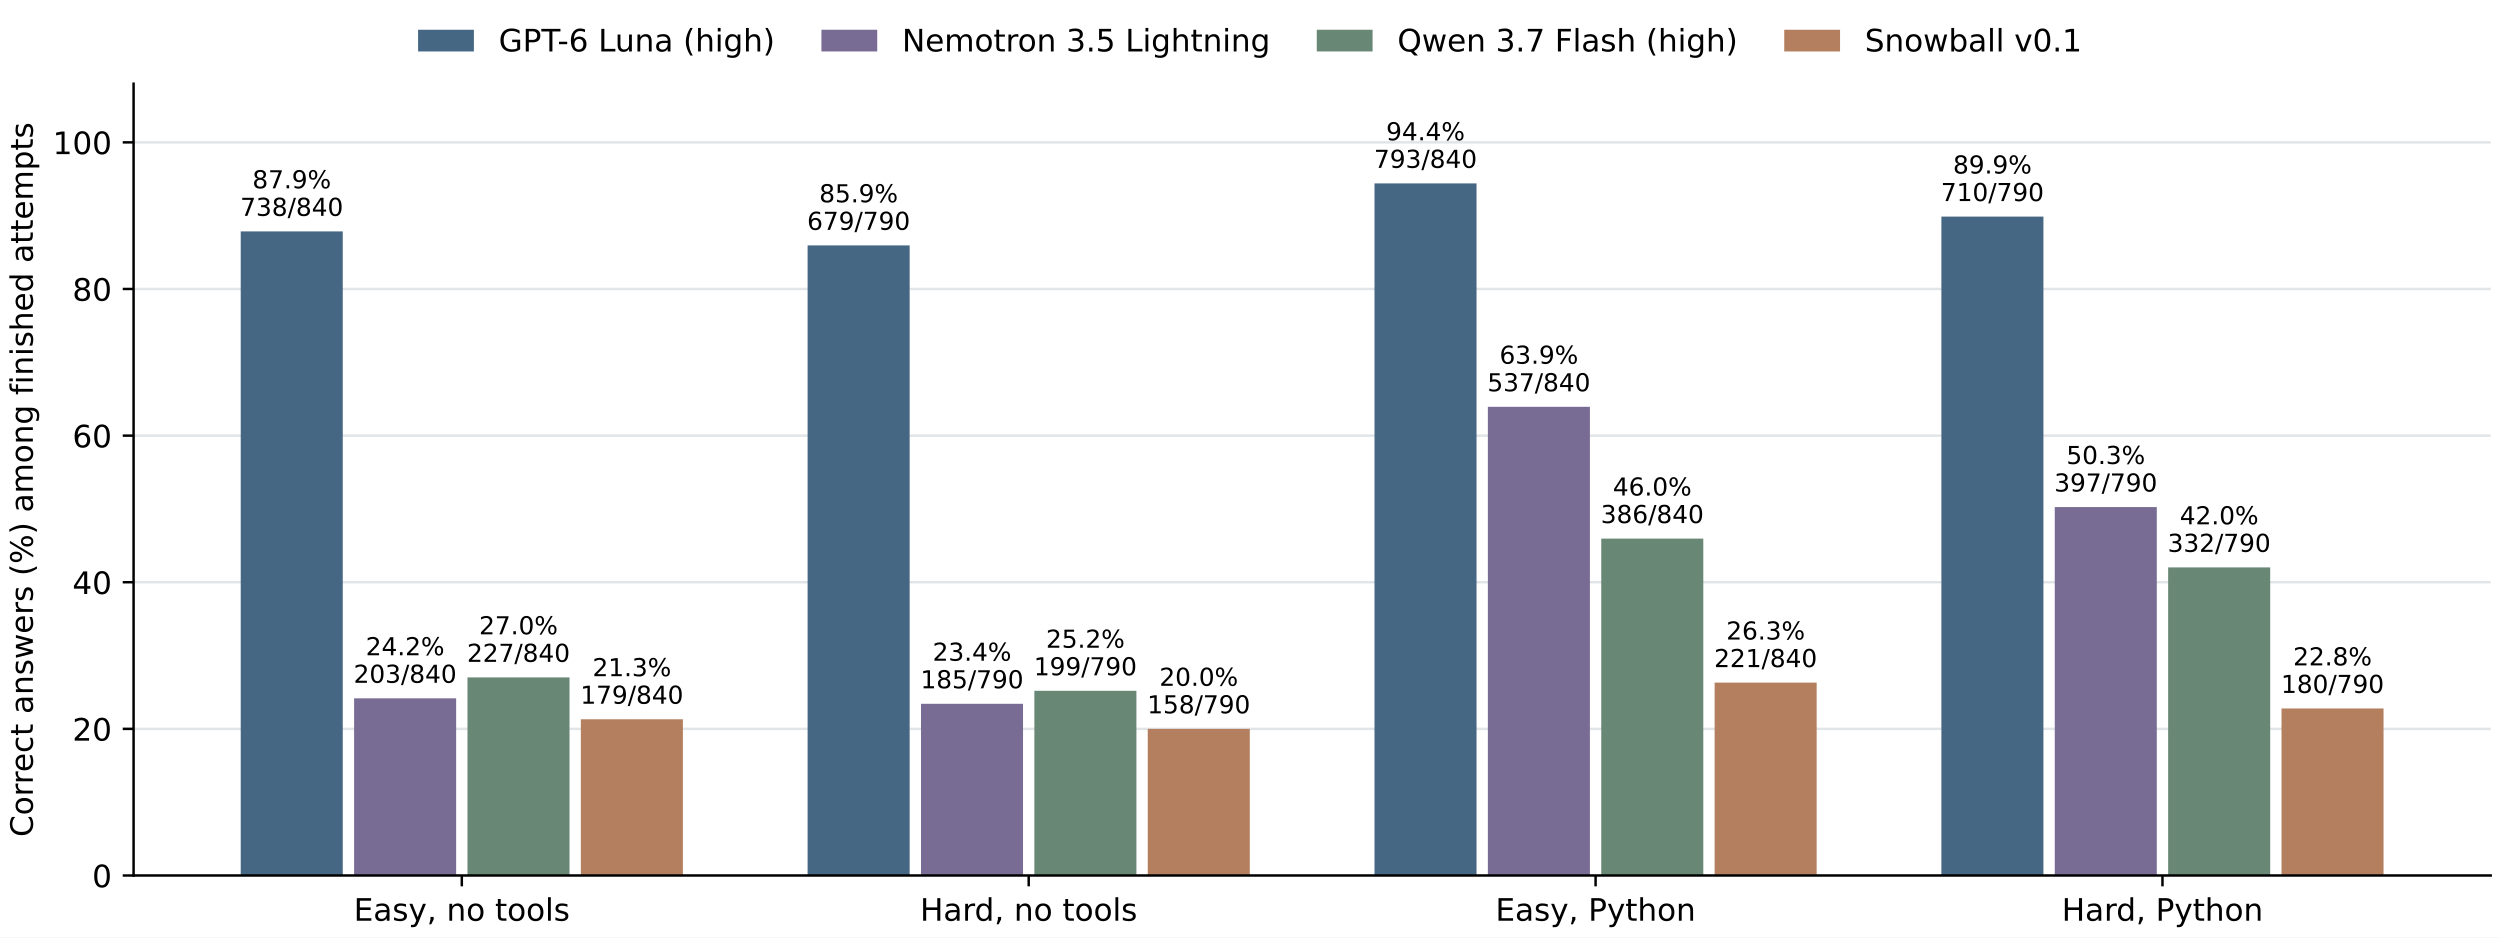
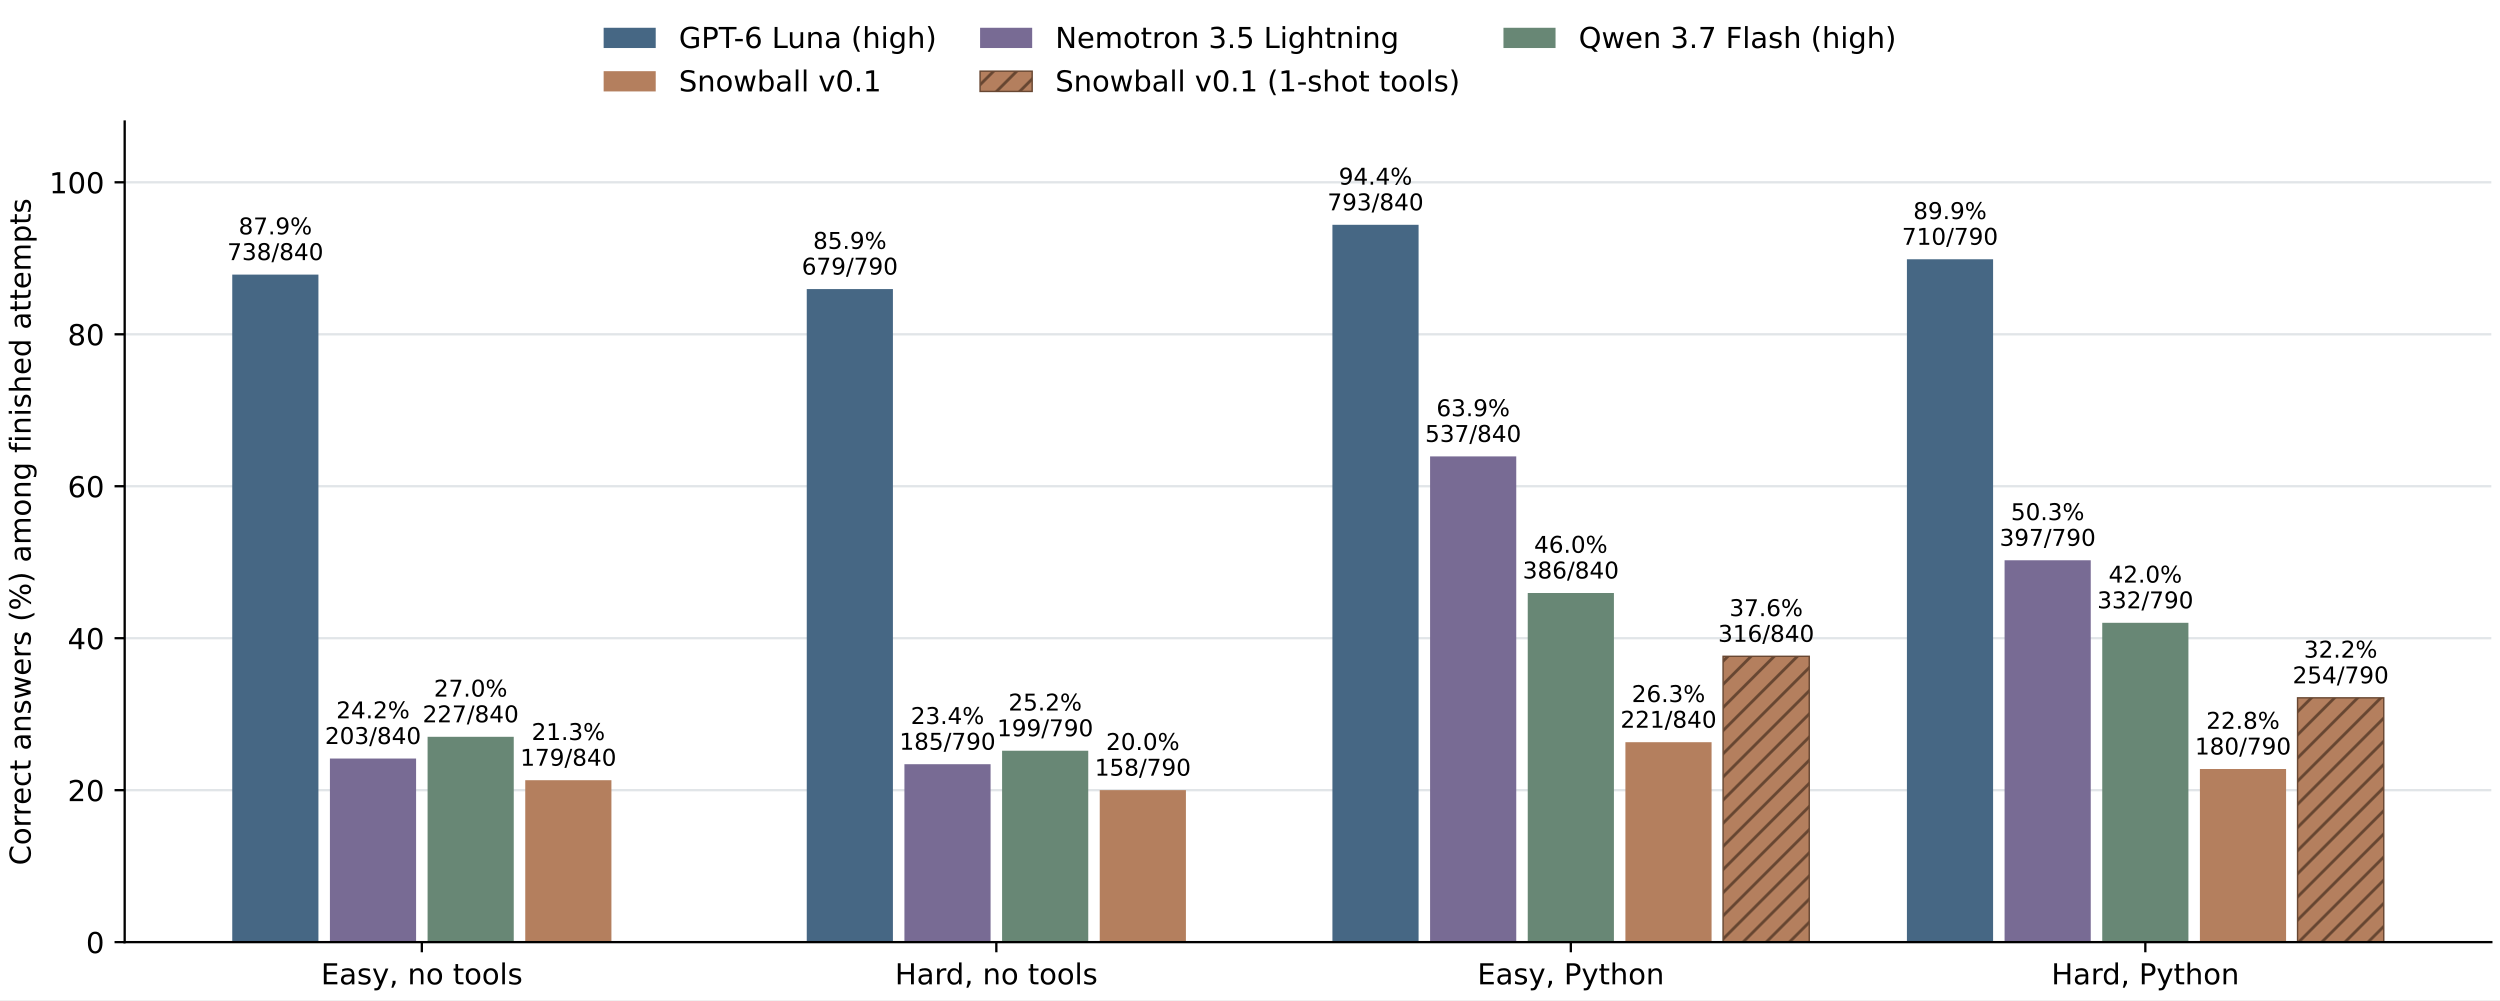
- <svg xmlns="http://www.w3.org/2000/svg" xmlns:xlink="http://www.w3.org/1999/xlink" width="806.4pt" height="302.4pt" viewBox="0 0 806.4 302.4" version="1.1">
+ <svg xmlns="http://www.w3.org/2000/svg" xmlns:xlink="http://www.w3.org/1999/xlink" width="864pt" height="345.6pt" viewBox="0 0 864 345.6" version="1.1">
  <defs>
    <style type="text/css">*{stroke-linejoin: round; stroke-linecap: butt}</style>
  </defs>
  <g id="figure_1">
    <g id="patch_1">
-       <path d="M 0 302.4 L 806.4 302.4 L 806.4 0 L 0 0 z " style="fill: #ffffff" />
+       <path d="M 0 345.6 L 864 345.6 L 864 0 L 0 0 z " style="fill: #ffffff" />
    </g>
    <g id="axes_1">
      <g id="patch_2">
-         <path d="M 43.089 282.399 L 803.4 282.399 L 803.4 27.002 L 43.089 27.002 z " style="fill: #ffffff" />
+         <path d="M 43.089 325.599 L 861 325.599 L 861 42.002 L 43.089 42.002 z " style="fill: #ffffff" />
      </g>
      <g id="matplotlib.axis_1">
        <g id="xtick_1">
          <g id="line2d_1">
            <defs>
              <path id="ma6b1409491" d="M 0 0 L 0 3.5 " style="stroke: #000000; stroke-width: 0.8" />
            </defs>
            <g>
-               <use xlink:href="#ma6b1409491" x="148.962" y="282.399" style="stroke: #000000; stroke-width: 0.8" />
+               <use xlink:href="#ma6b1409491" x="145.787" y="325.599" style="stroke: #000000; stroke-width: 0.8" />
            </g>
          </g>
          <g id="text_1">
-             <text style="font-size: 10px; font-family: 'DejaVu Sans', 'Bitstream Vera Sans', 'Computer Modern Sans Serif', 'Lucida Grande', 'Verdana', 'Geneva', 'Lucid', 'Arial', 'Helvetica', 'Avant Garde', sans-serif; text-anchor: middle" x="148.962" y="296.997" transform="rotate(-0 148.9616 296.9974)">Easy, no tools</text>
+             <text style="font-size: 10px; font-family: 'DejaVu Sans', 'Bitstream Vera Sans', 'Computer Modern Sans Serif', 'Lucida Grande', 'Verdana', 'Geneva', 'Lucid', 'Arial', 'Helvetica', 'Avant Garde', sans-serif; text-anchor: middle" x="145.787" y="340.197" transform="rotate(-0 145.7866 340.1974)">Easy, no tools</text>
          </g>
        </g>
        <g id="xtick_2">
          <g id="line2d_2">
            <g>
-               <use xlink:href="#ma6b1409491" x="331.817" y="282.399" style="stroke: #000000; stroke-width: 0.8" />
+               <use xlink:href="#ma6b1409491" x="344.333" y="325.599" style="stroke: #000000; stroke-width: 0.8" />
            </g>
          </g>
          <g id="text_2">
-             <text style="font-size: 10px; font-family: 'DejaVu Sans', 'Bitstream Vera Sans', 'Computer Modern Sans Serif', 'Lucida Grande', 'Verdana', 'Geneva', 'Lucid', 'Arial', 'Helvetica', 'Avant Garde', sans-serif; text-anchor: middle" x="331.817" y="296.997" transform="rotate(-0 331.8166 296.9974)">Hard, no tools</text>
+             <text style="font-size: 10px; font-family: 'DejaVu Sans', 'Bitstream Vera Sans', 'Computer Modern Sans Serif', 'Lucida Grande', 'Verdana', 'Geneva', 'Lucid', 'Arial', 'Helvetica', 'Avant Garde', sans-serif; text-anchor: middle" x="344.333" y="340.197" transform="rotate(-0 344.3328 340.1974)">Hard, no tools</text>
          </g>
        </g>
        <g id="xtick_3">
          <g id="line2d_3">
            <g>
-               <use xlink:href="#ma6b1409491" x="514.672" y="282.399" style="stroke: #000000; stroke-width: 0.8" />
+               <use xlink:href="#ma6b1409491" x="542.879" y="325.599" style="stroke: #000000; stroke-width: 0.8" />
            </g>
          </g>
          <g id="text_3">
-             <text style="font-size: 10px; font-family: 'DejaVu Sans', 'Bitstream Vera Sans', 'Computer Modern Sans Serif', 'Lucida Grande', 'Verdana', 'Geneva', 'Lucid', 'Arial', 'Helvetica', 'Avant Garde', sans-serif; text-anchor: middle" x="514.672" y="296.997" transform="rotate(-0 514.6717 296.9974)">Easy, Python</text>
+             <text style="font-size: 10px; font-family: 'DejaVu Sans', 'Bitstream Vera Sans', 'Computer Modern Sans Serif', 'Lucida Grande', 'Verdana', 'Geneva', 'Lucid', 'Arial', 'Helvetica', 'Avant Garde', sans-serif; text-anchor: middle" x="542.879" y="340.197" transform="rotate(-0 542.879 340.1974)">Easy, Python</text>
          </g>
        </g>
        <g id="xtick_4">
          <g id="line2d_4">
            <g>
-               <use xlink:href="#ma6b1409491" x="697.527" y="282.399" style="stroke: #000000; stroke-width: 0.8" />
+               <use xlink:href="#ma6b1409491" x="741.425" y="325.599" style="stroke: #000000; stroke-width: 0.8" />
            </g>
          </g>
          <g id="text_4">
-             <text style="font-size: 10px; font-family: 'DejaVu Sans', 'Bitstream Vera Sans', 'Computer Modern Sans Serif', 'Lucida Grande', 'Verdana', 'Geneva', 'Lucid', 'Arial', 'Helvetica', 'Avant Garde', sans-serif; text-anchor: middle" x="697.527" y="296.997" transform="rotate(-0 697.5267 296.9974)">Hard, Python</text>
+             <text style="font-size: 10px; font-family: 'DejaVu Sans', 'Bitstream Vera Sans', 'Computer Modern Sans Serif', 'Lucida Grande', 'Verdana', 'Geneva', 'Lucid', 'Arial', 'Helvetica', 'Avant Garde', sans-serif; text-anchor: middle" x="741.425" y="340.197" transform="rotate(-0 741.4253 340.1974)">Hard, Python</text>
          </g>
        </g>
      </g>
      <g id="matplotlib.axis_2">
        <g id="ytick_1">
          <g id="line2d_5">
-             <path d="M 43.089 282.399 L 803.4 282.399 " clip-path="url(#p46cdd384eb)" style="fill: none; stroke: #e1e5e8; stroke-width: 0.8; stroke-linecap: square" />
+             <path d="M 43.089 325.599 L 861 325.599 " clip-path="url(#p79db39fff7)" style="fill: none; stroke: #e1e5e8; stroke-width: 0.8; stroke-linecap: square" />
          </g>
          <g id="line2d_6">
            <defs>
              <path id="m2cafb1d197" d="M 0 0 L -3.5 0 " style="stroke: #000000; stroke-width: 0.8" />
            </defs>
            <g>
-               <use xlink:href="#m2cafb1d197" x="43.089" y="282.399" style="stroke: #000000; stroke-width: 0.8" />
+               <use xlink:href="#m2cafb1d197" x="43.089" y="325.599" style="stroke: #000000; stroke-width: 0.8" />
            </g>
          </g>
          <g id="text_5">
-             <text style="font-size: 10px; font-family: 'DejaVu Sans', 'Bitstream Vera Sans', 'Computer Modern Sans Serif', 'Lucida Grande', 'Verdana', 'Geneva', 'Lucid', 'Arial', 'Helvetica', 'Avant Garde', sans-serif; text-anchor: end" x="36.089" y="286.198" transform="rotate(-0 36.08852 286.1978)">0</text>
+             <text style="font-size: 10px; font-family: 'DejaVu Sans', 'Bitstream Vera Sans', 'Computer Modern Sans Serif', 'Lucida Grande', 'Verdana', 'Geneva', 'Lucid', 'Arial', 'Helvetica', 'Avant Garde', sans-serif; text-anchor: end" x="36.089" y="329.398" transform="rotate(-0 36.08852 329.3978)">0</text>
          </g>
        </g>
        <g id="ytick_2">
          <g id="line2d_7">
-             <path d="M 43.089 235.103 L 803.4 235.103 " clip-path="url(#p46cdd384eb)" style="fill: none; stroke: #e1e5e8; stroke-width: 0.8; stroke-linecap: square" />
+             <path d="M 43.089 273.081 L 861 273.081 " clip-path="url(#p79db39fff7)" style="fill: none; stroke: #e1e5e8; stroke-width: 0.8; stroke-linecap: square" />
          </g>
          <g id="line2d_8">
            <g>
-               <use xlink:href="#m2cafb1d197" x="43.089" y="235.103" style="stroke: #000000; stroke-width: 0.8" />
+               <use xlink:href="#m2cafb1d197" x="43.089" y="273.081" style="stroke: #000000; stroke-width: 0.8" />
            </g>
          </g>
          <g id="text_6">
-             <text style="font-size: 10px; font-family: 'DejaVu Sans', 'Bitstream Vera Sans', 'Computer Modern Sans Serif', 'Lucida Grande', 'Verdana', 'Geneva', 'Lucid', 'Arial', 'Helvetica', 'Avant Garde', sans-serif; text-anchor: end" x="36.089" y="238.902" transform="rotate(-0 36.08852 238.902)">20</text>
+             <text style="font-size: 10px; font-family: 'DejaVu Sans', 'Bitstream Vera Sans', 'Computer Modern Sans Serif', 'Lucida Grande', 'Verdana', 'Geneva', 'Lucid', 'Arial', 'Helvetica', 'Avant Garde', sans-serif; text-anchor: end" x="36.089" y="276.88" transform="rotate(-0 36.08852 276.8799)">20</text>
          </g>
        </g>
        <g id="ytick_3">
          <g id="line2d_9">
-             <path d="M 43.089 187.807 L 803.4 187.807 " clip-path="url(#p46cdd384eb)" style="fill: none; stroke: #e1e5e8; stroke-width: 0.8; stroke-linecap: square" />
+             <path d="M 43.089 220.563 L 861 220.563 " clip-path="url(#p79db39fff7)" style="fill: none; stroke: #e1e5e8; stroke-width: 0.8; stroke-linecap: square" />
          </g>
          <g id="line2d_10">
            <g>
-               <use xlink:href="#m2cafb1d197" x="43.089" y="187.807" style="stroke: #000000; stroke-width: 0.8" />
+               <use xlink:href="#m2cafb1d197" x="43.089" y="220.563" style="stroke: #000000; stroke-width: 0.8" />
            </g>
          </g>
          <g id="text_7">
-             <text style="font-size: 10px; font-family: 'DejaVu Sans', 'Bitstream Vera Sans', 'Computer Modern Sans Serif', 'Lucida Grande', 'Verdana', 'Geneva', 'Lucid', 'Arial', 'Helvetica', 'Avant Garde', sans-serif; text-anchor: end" x="36.089" y="191.606" transform="rotate(-0 36.08852 191.6061)">40</text>
+             <text style="font-size: 10px; font-family: 'DejaVu Sans', 'Bitstream Vera Sans', 'Computer Modern Sans Serif', 'Lucida Grande', 'Verdana', 'Geneva', 'Lucid', 'Arial', 'Helvetica', 'Avant Garde', sans-serif; text-anchor: end" x="36.089" y="224.362" transform="rotate(-0 36.08852 224.362)">40</text>
          </g>
        </g>
        <g id="ytick_4">
          <g id="line2d_11">
-             <path d="M 43.089 140.511 L 803.4 140.511 " clip-path="url(#p46cdd384eb)" style="fill: none; stroke: #e1e5e8; stroke-width: 0.8; stroke-linecap: square" />
+             <path d="M 43.089 168.045 L 861 168.045 " clip-path="url(#p79db39fff7)" style="fill: none; stroke: #e1e5e8; stroke-width: 0.8; stroke-linecap: square" />
          </g>
          <g id="line2d_12">
            <g>
-               <use xlink:href="#m2cafb1d197" x="43.089" y="140.511" style="stroke: #000000; stroke-width: 0.8" />
+               <use xlink:href="#m2cafb1d197" x="43.089" y="168.045" style="stroke: #000000; stroke-width: 0.8" />
            </g>
          </g>
          <g id="text_8">
-             <text style="font-size: 10px; font-family: 'DejaVu Sans', 'Bitstream Vera Sans', 'Computer Modern Sans Serif', 'Lucida Grande', 'Verdana', 'Geneva', 'Lucid', 'Arial', 'Helvetica', 'Avant Garde', sans-serif; text-anchor: end" x="36.089" y="144.31" transform="rotate(-0 36.08852 144.3103)">60</text>
+             <text style="font-size: 10px; font-family: 'DejaVu Sans', 'Bitstream Vera Sans', 'Computer Modern Sans Serif', 'Lucida Grande', 'Verdana', 'Geneva', 'Lucid', 'Arial', 'Helvetica', 'Avant Garde', sans-serif; text-anchor: end" x="36.089" y="171.844" transform="rotate(-0 36.08852 171.8441)">60</text>
          </g>
        </g>
        <g id="ytick_5">
          <g id="line2d_13">
-             <path d="M 43.089 93.216 L 803.4 93.216 " clip-path="url(#p46cdd384eb)" style="fill: none; stroke: #e1e5e8; stroke-width: 0.8; stroke-linecap: square" />
+             <path d="M 43.089 115.527 L 861 115.527 " clip-path="url(#p79db39fff7)" style="fill: none; stroke: #e1e5e8; stroke-width: 0.8; stroke-linecap: square" />
          </g>
          <g id="line2d_14">
            <g>
-               <use xlink:href="#m2cafb1d197" x="43.089" y="93.216" style="stroke: #000000; stroke-width: 0.8" />
+               <use xlink:href="#m2cafb1d197" x="43.089" y="115.527" style="stroke: #000000; stroke-width: 0.8" />
            </g>
          </g>
          <g id="text_9">
-             <text style="font-size: 10px; font-family: 'DejaVu Sans', 'Bitstream Vera Sans', 'Computer Modern Sans Serif', 'Lucida Grande', 'Verdana', 'Geneva', 'Lucid', 'Arial', 'Helvetica', 'Avant Garde', sans-serif; text-anchor: end" x="36.089" y="97.014" transform="rotate(-0 36.08852 97.01449)">80</text>
+             <text style="font-size: 10px; font-family: 'DejaVu Sans', 'Bitstream Vera Sans', 'Computer Modern Sans Serif', 'Lucida Grande', 'Verdana', 'Geneva', 'Lucid', 'Arial', 'Helvetica', 'Avant Garde', sans-serif; text-anchor: end" x="36.089" y="119.326" transform="rotate(-0 36.08852 119.3262)">80</text>
          </g>
        </g>
        <g id="ytick_6">
          <g id="line2d_15">
-             <path d="M 43.089 45.92 L 803.4 45.92 " clip-path="url(#p46cdd384eb)" style="fill: none; stroke: #e1e5e8; stroke-width: 0.8; stroke-linecap: square" />
+             <path d="M 43.089 63.009 L 861 63.009 " clip-path="url(#p79db39fff7)" style="fill: none; stroke: #e1e5e8; stroke-width: 0.8; stroke-linecap: square" />
          </g>
          <g id="line2d_16">
            <g>
-               <use xlink:href="#m2cafb1d197" x="43.089" y="45.92" style="stroke: #000000; stroke-width: 0.8" />
+               <use xlink:href="#m2cafb1d197" x="43.089" y="63.009" style="stroke: #000000; stroke-width: 0.8" />
            </g>
          </g>
          <g id="text_10">
-             <text style="font-size: 10px; font-family: 'DejaVu Sans', 'Bitstream Vera Sans', 'Computer Modern Sans Serif', 'Lucida Grande', 'Verdana', 'Geneva', 'Lucid', 'Arial', 'Helvetica', 'Avant Garde', sans-serif; text-anchor: end" x="36.089" y="49.719" transform="rotate(-0 36.08852 49.71866)">100</text>
+             <text style="font-size: 10px; font-family: 'DejaVu Sans', 'Bitstream Vera Sans', 'Computer Modern Sans Serif', 'Lucida Grande', 'Verdana', 'Geneva', 'Lucid', 'Arial', 'Helvetica', 'Avant Garde', sans-serif; text-anchor: end" x="36.089" y="66.808" transform="rotate(-0 36.08852 66.80827)">100</text>
          </g>
        </g>
        <g id="text_11">
-           <text style="font-size: 10px; font-family: 'DejaVu Sans', 'Bitstream Vera Sans', 'Computer Modern Sans Serif', 'Lucida Grande', 'Verdana', 'Geneva', 'Lucid', 'Arial', 'Helvetica', 'Avant Garde', sans-serif; text-anchor: middle" x="10.599" y="154.7" transform="rotate(-90 10.59868 154.7002)">Correct answers (%) among finished attempts</text>
+           <text style="font-size: 10px; font-family: 'DejaVu Sans', 'Bitstream Vera Sans', 'Computer Modern Sans Serif', 'Lucida Grande', 'Verdana', 'Geneva', 'Lucid', 'Arial', 'Helvetica', 'Avant Garde', sans-serif; text-anchor: middle" x="10.599" y="183.801" transform="rotate(-90 10.59868 183.8006)">Correct answers (%) among finished attempts</text>
        </g>
      </g>
      <g id="patch_3">
-         <path d="M 77.648 282.399 L 110.562 282.399 L 110.562 74.635 L 77.648 74.635 z " clip-path="url(#p46cdd384eb)" style="fill: #466784" />
+         <path d="M 80.266 325.599 L 110.048 325.599 L 110.048 94.895 L 80.266 94.895 z " clip-path="url(#p79db39fff7)" style="fill: #466784" />
      </g>
      <g id="patch_4">
-         <path d="M 260.503 282.399 L 293.417 282.399 L 293.417 79.147 L 260.503 79.147 z " clip-path="url(#p46cdd384eb)" style="fill: #466784" />
+         <path d="M 114.019 325.599 L 143.801 325.599 L 143.801 262.14 L 114.019 262.14 z " clip-path="url(#p79db39fff7)" style="fill: #786b94" />
      </g>
      <g id="patch_5">
-         <path d="M 443.358 282.399 L 476.272 282.399 L 476.272 59.151 L 443.358 59.151 z " clip-path="url(#p46cdd384eb)" style="fill: #466784" />
+         <path d="M 147.772 325.599 L 177.554 325.599 L 177.554 254.637 L 147.772 254.637 z " clip-path="url(#p79db39fff7)" style="fill: #688775" />
      </g>
      <g id="patch_6">
-         <path d="M 626.213 282.399 L 659.127 282.399 L 659.127 69.867 L 626.213 69.867 z " clip-path="url(#p46cdd384eb)" style="fill: #466784" />
+         <path d="M 181.525 325.599 L 211.307 325.599 L 211.307 269.642 L 181.525 269.642 z " clip-path="url(#p79db39fff7)" style="fill: #b47f5e" />
      </g>
      <g id="patch_7">
-         <path d="M 114.219 282.399 L 147.133 282.399 L 147.133 225.25 L 114.219 225.25 z " clip-path="url(#p46cdd384eb)" style="fill: #786b94" />
+         <path d="M 278.813 325.599 L 308.594 325.599 L 308.594 99.905 L 278.813 99.905 z " clip-path="url(#p79db39fff7)" style="fill: #466784" />
      </g>
      <g id="patch_8">
-         <path d="M 297.074 282.399 L 329.988 282.399 L 329.988 227.021 L 297.074 227.021 z " clip-path="url(#p46cdd384eb)" style="fill: #786b94" />
+         <path d="M 312.565 325.599 L 342.347 325.599 L 342.347 264.106 L 312.565 264.106 z " clip-path="url(#p79db39fff7)" style="fill: #786b94" />
      </g>
      <g id="patch_9">
-         <path d="M 479.929 282.399 L 512.843 282.399 L 512.843 131.221 L 479.929 131.221 z " clip-path="url(#p46cdd384eb)" style="fill: #786b94" />
+         <path d="M 346.318 325.599 L 376.1 325.599 L 376.1 259.453 L 346.318 259.453 z " clip-path="url(#p79db39fff7)" style="fill: #688775" />
      </g>
      <g id="patch_10">
-         <path d="M 662.784 282.399 L 695.698 282.399 L 695.698 163.561 L 662.784 163.561 z " clip-path="url(#p46cdd384eb)" style="fill: #786b94" />
+         <path d="M 380.071 325.599 L 409.853 325.599 L 409.853 273.081 L 380.071 273.081 z " clip-path="url(#p79db39fff7)" style="fill: #b47f5e" />
      </g>
      <g id="patch_11">
-         <path d="M 150.79 282.399 L 183.704 282.399 L 183.704 218.493 L 150.79 218.493 z " clip-path="url(#p46cdd384eb)" style="fill: #688775" />
+         <path d="M 460.482 325.599 L 490.264 325.599 L 490.264 77.702 L 460.482 77.702 z " clip-path="url(#p79db39fff7)" style="fill: #466784" />
      </g>
      <g id="patch_12">
-         <path d="M 333.645 282.399 L 366.559 282.399 L 366.559 222.83 L 333.645 222.83 z " clip-path="url(#p46cdd384eb)" style="fill: #688775" />
+         <path d="M 494.235 325.599 L 524.017 325.599 L 524.017 157.729 L 494.235 157.729 z " clip-path="url(#p79db39fff7)" style="fill: #786b94" />
      </g>
      <g id="patch_13">
-         <path d="M 516.5 282.399 L 549.414 282.399 L 549.414 173.731 L 516.5 173.731 z " clip-path="url(#p46cdd384eb)" style="fill: #688775" />
+         <path d="M 527.988 325.599 L 557.77 325.599 L 557.77 204.933 L 527.988 204.933 z " clip-path="url(#p79db39fff7)" style="fill: #688775" />
      </g>
      <g id="patch_14">
-         <path d="M 699.355 282.399 L 732.269 282.399 L 732.269 183.018 L 699.355 183.018 z " clip-path="url(#p46cdd384eb)" style="fill: #688775" />
+         <path d="M 561.741 325.599 L 591.523 325.599 L 591.523 256.513 L 561.741 256.513 z " clip-path="url(#p79db39fff7)" style="fill: #b47f5e" />
      </g>
      <g id="patch_15">
-         <path d="M 187.361 282.399 L 220.275 282.399 L 220.275 232.006 L 187.361 232.006 z " clip-path="url(#p46cdd384eb)" style="fill: #b47f5e" />
+         <path d="M 595.494 325.599 L 625.276 325.599 L 625.276 226.815 L 595.494 226.815 z " clip-path="url(#p79db39fff7)" style="fill: url(#h74f5c1fe54); stroke: #684732; stroke-width: 0.5; stroke-linejoin: miter" />
      </g>
      <g id="patch_16">
-         <path d="M 370.216 282.399 L 403.13 282.399 L 403.13 235.103 L 370.216 235.103 z " clip-path="url(#p46cdd384eb)" style="fill: #b47f5e" />
+         <path d="M 659.029 325.599 L 688.811 325.599 L 688.811 89.601 L 659.029 89.601 z " clip-path="url(#p79db39fff7)" style="fill: #466784" />
      </g>
      <g id="patch_17">
-         <path d="M 553.071 282.399 L 585.985 282.399 L 585.985 220.182 L 553.071 220.182 z " clip-path="url(#p46cdd384eb)" style="fill: #b47f5e" />
+         <path d="M 692.781 325.599 L 722.563 325.599 L 722.563 193.639 L 692.781 193.639 z " clip-path="url(#p79db39fff7)" style="fill: #786b94" />
      </g>
      <g id="patch_18">
-         <path d="M 735.926 282.399 L 768.84 282.399 L 768.84 228.518 L 735.926 228.518 z " clip-path="url(#p46cdd384eb)" style="fill: #b47f5e" />
+         <path d="M 726.534 325.599 L 756.316 325.599 L 756.316 215.245 L 726.534 215.245 z " clip-path="url(#p79db39fff7)" style="fill: #688775" />
      </g>
      <g id="patch_19">
-         <path d="M 43.089 282.399 L 43.089 27.002 " style="fill: none; stroke: #000000; stroke-width: 0.8; stroke-linejoin: miter; stroke-linecap: square" />
+         <path d="M 760.287 325.599 L 790.069 325.599 L 790.069 265.768 L 760.287 265.768 z " clip-path="url(#p79db39fff7)" style="fill: #b47f5e" />
      </g>
      <g id="patch_20">
-         <path d="M 43.089 282.399 L 803.4 282.399 " style="fill: none; stroke: #000000; stroke-width: 0.8; stroke-linejoin: miter; stroke-linecap: square" />
+         <path d="M 794.04 325.599 L 823.822 325.599 L 823.822 241.171 L 794.04 241.171 z " clip-path="url(#p79db39fff7)" style="fill: url(#h74f5c1fe54); stroke: #684732; stroke-width: 0.5; stroke-linejoin: miter" />
+       </g>
+       <g id="patch_21">
+         <path d="M 43.089 325.599 L 43.089 42.002 " style="fill: none; stroke: #000000; stroke-width: 0.8; stroke-linejoin: miter; stroke-linecap: square" />
+       </g>
+       <g id="patch_22">
+         <path d="M 43.089 325.599 L 861 325.599 " style="fill: none; stroke: #000000; stroke-width: 0.8; stroke-linejoin: miter; stroke-linecap: square" />
      </g>
      <g id="text_12">
-         <text style="font-size: 8px; font-family: 'DejaVu Sans', 'Bitstream Vera Sans', 'Computer Modern Sans Serif', 'Lucida Grande', 'Verdana', 'Geneva', 'Lucid', 'Arial', 'Helvetica', 'Avant Garde', sans-serif" transform="translate(81.3982 60.74703)">87.9%</text>
-         <text style="font-size: 8px; font-family: 'DejaVu Sans', 'Bitstream Vera Sans', 'Computer Modern Sans Serif', 'Lucida Grande', 'Verdana', 'Geneva', 'Lucid', 'Arial', 'Helvetica', 'Avant Garde', sans-serif" transform="translate(77.48758 69.63266)">738/840</text>
+         <text style="font-size: 8px; font-family: 'DejaVu Sans', 'Bitstream Vera Sans', 'Computer Modern Sans Serif', 'Lucida Grande', 'Verdana', 'Geneva', 'Lucid', 'Arial', 'Helvetica', 'Avant Garde', sans-serif" transform="translate(82.4504 81.00719)">87.9%</text>
+         <text style="font-size: 8px; font-family: 'DejaVu Sans', 'Bitstream Vera Sans', 'Computer Modern Sans Serif', 'Lucida Grande', 'Verdana', 'Geneva', 'Lucid', 'Arial', 'Helvetica', 'Avant Garde', sans-serif" transform="translate(78.53977 89.89282)">738/840</text>
      </g>
      <g id="text_13">
-         <text style="font-size: 8px; font-family: 'DejaVu Sans', 'Bitstream Vera Sans', 'Computer Modern Sans Serif', 'Lucida Grande', 'Verdana', 'Geneva', 'Lucid', 'Arial', 'Helvetica', 'Avant Garde', sans-serif" transform="translate(264.2532 65.25853)">85.9%</text>
-         <text style="font-size: 8px; font-family: 'DejaVu Sans', 'Bitstream Vera Sans', 'Computer Modern Sans Serif', 'Lucida Grande', 'Verdana', 'Geneva', 'Lucid', 'Arial', 'Helvetica', 'Avant Garde', sans-serif" transform="translate(260.3426 74.14415)">679/790</text>
+         <text style="font-size: 8px; font-family: 'DejaVu Sans', 'Bitstream Vera Sans', 'Computer Modern Sans Serif', 'Lucida Grande', 'Verdana', 'Geneva', 'Lucid', 'Arial', 'Helvetica', 'Avant Garde', sans-serif" transform="translate(116.2033 248.2517)">24.2%</text>
+         <text style="font-size: 8px; font-family: 'DejaVu Sans', 'Bitstream Vera Sans', 'Computer Modern Sans Serif', 'Lucida Grande', 'Verdana', 'Geneva', 'Lucid', 'Arial', 'Helvetica', 'Avant Garde', sans-serif" transform="translate(112.2926 257.1373)">203/840</text>
      </g>
      <g id="text_14">
-         <text style="font-size: 8px; font-family: 'DejaVu Sans', 'Bitstream Vera Sans', 'Computer Modern Sans Serif', 'Lucida Grande', 'Verdana', 'Geneva', 'Lucid', 'Arial', 'Helvetica', 'Avant Garde', sans-serif" transform="translate(447.1083 45.26328)">94.4%</text>
-         <text style="font-size: 8px; font-family: 'DejaVu Sans', 'Bitstream Vera Sans', 'Computer Modern Sans Serif', 'Lucida Grande', 'Verdana', 'Geneva', 'Lucid', 'Arial', 'Helvetica', 'Avant Garde', sans-serif" transform="translate(443.1976 54.1489)">793/840</text>
+         <text style="font-size: 8px; font-family: 'DejaVu Sans', 'Bitstream Vera Sans', 'Computer Modern Sans Serif', 'Lucida Grande', 'Verdana', 'Geneva', 'Lucid', 'Arial', 'Helvetica', 'Avant Garde', sans-serif" transform="translate(149.9561 240.7492)">27.0%</text>
+         <text style="font-size: 8px; font-family: 'DejaVu Sans', 'Bitstream Vera Sans', 'Computer Modern Sans Serif', 'Lucida Grande', 'Verdana', 'Geneva', 'Lucid', 'Arial', 'Helvetica', 'Avant Garde', sans-serif" transform="translate(146.0455 249.6348)">227/840</text>
      </g>
      <g id="text_15">
-         <text style="font-size: 8px; font-family: 'DejaVu Sans', 'Bitstream Vera Sans', 'Computer Modern Sans Serif', 'Lucida Grande', 'Verdana', 'Geneva', 'Lucid', 'Arial', 'Helvetica', 'Avant Garde', sans-serif" transform="translate(629.9633 55.97896)">89.9%</text>
-         <text style="font-size: 8px; font-family: 'DejaVu Sans', 'Bitstream Vera Sans', 'Computer Modern Sans Serif', 'Lucida Grande', 'Verdana', 'Geneva', 'Lucid', 'Arial', 'Helvetica', 'Avant Garde', sans-serif" transform="translate(626.0527 64.86459)">710/790</text>
+         <text style="font-size: 8px; font-family: 'DejaVu Sans', 'Bitstream Vera Sans', 'Computer Modern Sans Serif', 'Lucida Grande', 'Verdana', 'Geneva', 'Lucid', 'Arial', 'Helvetica', 'Avant Garde', sans-serif" transform="translate(183.709 255.7543)">21.3%</text>
+         <text style="font-size: 8px; font-family: 'DejaVu Sans', 'Bitstream Vera Sans', 'Computer Modern Sans Serif', 'Lucida Grande', 'Verdana', 'Geneva', 'Lucid', 'Arial', 'Helvetica', 'Avant Garde', sans-serif" transform="translate(179.7984 264.6399)">179/840</text>
      </g>
      <g id="text_16">
-         <text style="font-size: 8px; font-family: 'DejaVu Sans', 'Bitstream Vera Sans', 'Computer Modern Sans Serif', 'Lucida Grande', 'Verdana', 'Geneva', 'Lucid', 'Arial', 'Helvetica', 'Avant Garde', sans-serif" transform="translate(117.9692 211.3617)">24.2%</text>
-         <text style="font-size: 8px; font-family: 'DejaVu Sans', 'Bitstream Vera Sans', 'Computer Modern Sans Serif', 'Lucida Grande', 'Verdana', 'Geneva', 'Lucid', 'Arial', 'Helvetica', 'Avant Garde', sans-serif" transform="translate(114.0586 220.2474)">203/840</text>
+         <text style="font-size: 8px; font-family: 'DejaVu Sans', 'Bitstream Vera Sans', 'Computer Modern Sans Serif', 'Lucida Grande', 'Verdana', 'Geneva', 'Lucid', 'Arial', 'Helvetica', 'Avant Garde', sans-serif" transform="translate(280.9966 86.01681)">85.9%</text>
+         <text style="font-size: 8px; font-family: 'DejaVu Sans', 'Bitstream Vera Sans', 'Computer Modern Sans Serif', 'Lucida Grande', 'Verdana', 'Geneva', 'Lucid', 'Arial', 'Helvetica', 'Avant Garde', sans-serif" transform="translate(277.086 94.90244)">679/790</text>
      </g>
      <g id="text_17">
-         <text style="font-size: 8px; font-family: 'DejaVu Sans', 'Bitstream Vera Sans', 'Computer Modern Sans Serif', 'Lucida Grande', 'Verdana', 'Geneva', 'Lucid', 'Arial', 'Helvetica', 'Avant Garde', sans-serif" transform="translate(300.8242 213.1328)">23.4%</text>
-         <text style="font-size: 8px; font-family: 'DejaVu Sans', 'Bitstream Vera Sans', 'Computer Modern Sans Serif', 'Lucida Grande', 'Verdana', 'Geneva', 'Lucid', 'Arial', 'Helvetica', 'Avant Garde', sans-serif" transform="translate(296.9136 222.0185)">185/790</text>
+         <text style="font-size: 8px; font-family: 'DejaVu Sans', 'Bitstream Vera Sans', 'Computer Modern Sans Serif', 'Lucida Grande', 'Verdana', 'Geneva', 'Lucid', 'Arial', 'Helvetica', 'Avant Garde', sans-serif" transform="translate(314.7495 250.2184)">23.4%</text>
+         <text style="font-size: 8px; font-family: 'DejaVu Sans', 'Bitstream Vera Sans', 'Computer Modern Sans Serif', 'Lucida Grande', 'Verdana', 'Geneva', 'Lucid', 'Arial', 'Helvetica', 'Avant Garde', sans-serif" transform="translate(310.8389 259.104)">185/790</text>
      </g>
      <g id="text_18">
-         <text style="font-size: 8px; font-family: 'DejaVu Sans', 'Bitstream Vera Sans', 'Computer Modern Sans Serif', 'Lucida Grande', 'Verdana', 'Geneva', 'Lucid', 'Arial', 'Helvetica', 'Avant Garde', sans-serif" transform="translate(483.6793 117.3331)">63.9%</text>
-         <text style="font-size: 8px; font-family: 'DejaVu Sans', 'Bitstream Vera Sans', 'Computer Modern Sans Serif', 'Lucida Grande', 'Verdana', 'Geneva', 'Lucid', 'Arial', 'Helvetica', 'Avant Garde', sans-serif" transform="translate(479.7687 126.2187)">537/840</text>
+         <text style="font-size: 8px; font-family: 'DejaVu Sans', 'Bitstream Vera Sans', 'Computer Modern Sans Serif', 'Lucida Grande', 'Verdana', 'Geneva', 'Lucid', 'Arial', 'Helvetica', 'Avant Garde', sans-serif" transform="translate(348.5024 245.5649)">25.2%</text>
+         <text style="font-size: 8px; font-family: 'DejaVu Sans', 'Bitstream Vera Sans', 'Computer Modern Sans Serif', 'Lucida Grande', 'Verdana', 'Geneva', 'Lucid', 'Arial', 'Helvetica', 'Avant Garde', sans-serif" transform="translate(344.5917 254.4505)">199/790</text>
      </g>
      <g id="text_19">
-         <text style="font-size: 8px; font-family: 'DejaVu Sans', 'Bitstream Vera Sans', 'Computer Modern Sans Serif', 'Lucida Grande', 'Verdana', 'Geneva', 'Lucid', 'Arial', 'Helvetica', 'Avant Garde', sans-serif" transform="translate(666.5343 149.6726)">50.3%</text>
-         <text style="font-size: 8px; font-family: 'DejaVu Sans', 'Bitstream Vera Sans', 'Computer Modern Sans Serif', 'Lucida Grande', 'Verdana', 'Geneva', 'Lucid', 'Arial', 'Helvetica', 'Avant Garde', sans-serif" transform="translate(662.6237 158.5582)">397/790</text>
+         <text style="font-size: 8px; font-family: 'DejaVu Sans', 'Bitstream Vera Sans', 'Computer Modern Sans Serif', 'Lucida Grande', 'Verdana', 'Geneva', 'Lucid', 'Arial', 'Helvetica', 'Avant Garde', sans-serif" transform="translate(382.2552 259.1929)">20.0%</text>
+         <text style="font-size: 8px; font-family: 'DejaVu Sans', 'Bitstream Vera Sans', 'Computer Modern Sans Serif', 'Lucida Grande', 'Verdana', 'Geneva', 'Lucid', 'Arial', 'Helvetica', 'Avant Garde', sans-serif" transform="translate(378.3446 268.0786)">158/790</text>
      </g>
      <g id="text_20">
-         <text style="font-size: 8px; font-family: 'DejaVu Sans', 'Bitstream Vera Sans', 'Computer Modern Sans Serif', 'Lucida Grande', 'Verdana', 'Geneva', 'Lucid', 'Arial', 'Helvetica', 'Avant Garde', sans-serif" transform="translate(154.5402 204.6052)">27.0%</text>
-         <text style="font-size: 8px; font-family: 'DejaVu Sans', 'Bitstream Vera Sans', 'Computer Modern Sans Serif', 'Lucida Grande', 'Verdana', 'Geneva', 'Lucid', 'Arial', 'Helvetica', 'Avant Garde', sans-serif" transform="translate(150.6296 213.4908)">227/840</text>
+         <text style="font-size: 8px; font-family: 'DejaVu Sans', 'Bitstream Vera Sans', 'Computer Modern Sans Serif', 'Lucida Grande', 'Verdana', 'Geneva', 'Lucid', 'Arial', 'Helvetica', 'Avant Garde', sans-serif" transform="translate(462.6664 63.81383)">94.4%</text>
+         <text style="font-size: 8px; font-family: 'DejaVu Sans', 'Bitstream Vera Sans', 'Computer Modern Sans Serif', 'Lucida Grande', 'Verdana', 'Geneva', 'Lucid', 'Arial', 'Helvetica', 'Avant Garde', sans-serif" transform="translate(458.7558 72.69946)">793/840</text>
      </g>
      <g id="text_21">
-         <text style="font-size: 8px; font-family: 'DejaVu Sans', 'Bitstream Vera Sans', 'Computer Modern Sans Serif', 'Lucida Grande', 'Verdana', 'Geneva', 'Lucid', 'Arial', 'Helvetica', 'Avant Garde', sans-serif" transform="translate(337.3953 208.9421)">25.2%</text>
-         <text style="font-size: 8px; font-family: 'DejaVu Sans', 'Bitstream Vera Sans', 'Computer Modern Sans Serif', 'Lucida Grande', 'Verdana', 'Geneva', 'Lucid', 'Arial', 'Helvetica', 'Avant Garde', sans-serif" transform="translate(333.4846 217.8277)">199/790</text>
+         <text style="font-size: 8px; font-family: 'DejaVu Sans', 'Bitstream Vera Sans', 'Computer Modern Sans Serif', 'Lucida Grande', 'Verdana', 'Geneva', 'Lucid', 'Arial', 'Helvetica', 'Avant Garde', sans-serif" transform="translate(496.4193 143.8411)">63.9%</text>
+         <text style="font-size: 8px; font-family: 'DejaVu Sans', 'Bitstream Vera Sans', 'Computer Modern Sans Serif', 'Lucida Grande', 'Verdana', 'Geneva', 'Lucid', 'Arial', 'Helvetica', 'Avant Garde', sans-serif" transform="translate(492.5087 152.7267)">537/840</text>
      </g>
      <g id="text_22">
-         <text style="font-size: 8px; font-family: 'DejaVu Sans', 'Bitstream Vera Sans', 'Computer Modern Sans Serif', 'Lucida Grande', 'Verdana', 'Geneva', 'Lucid', 'Arial', 'Helvetica', 'Avant Garde', sans-serif" transform="translate(520.2503 159.8431)">46.0%</text>
-         <text style="font-size: 8px; font-family: 'DejaVu Sans', 'Bitstream Vera Sans', 'Computer Modern Sans Serif', 'Lucida Grande', 'Verdana', 'Geneva', 'Lucid', 'Arial', 'Helvetica', 'Avant Garde', sans-serif" transform="translate(516.3397 168.7287)">386/840</text>
+         <text style="font-size: 8px; font-family: 'DejaVu Sans', 'Bitstream Vera Sans', 'Computer Modern Sans Serif', 'Lucida Grande', 'Verdana', 'Geneva', 'Lucid', 'Arial', 'Helvetica', 'Avant Garde', sans-serif" transform="translate(530.1722 191.0447)">46.0%</text>
+         <text style="font-size: 8px; font-family: 'DejaVu Sans', 'Bitstream Vera Sans', 'Computer Modern Sans Serif', 'Lucida Grande', 'Verdana', 'Geneva', 'Lucid', 'Arial', 'Helvetica', 'Avant Garde', sans-serif" transform="translate(526.2615 199.9303)">386/840</text>
      </g>
      <g id="text_23">
-         <text style="font-size: 8px; font-family: 'DejaVu Sans', 'Bitstream Vera Sans', 'Computer Modern Sans Serif', 'Lucida Grande', 'Verdana', 'Geneva', 'Lucid', 'Arial', 'Helvetica', 'Avant Garde', sans-serif" transform="translate(703.1053 169.1297)">42.0%</text>
-         <text style="font-size: 8px; font-family: 'DejaVu Sans', 'Bitstream Vera Sans', 'Computer Modern Sans Serif', 'Lucida Grande', 'Verdana', 'Geneva', 'Lucid', 'Arial', 'Helvetica', 'Avant Garde', sans-serif" transform="translate(699.1947 178.0154)">332/790</text>
+         <text style="font-size: 8px; font-family: 'DejaVu Sans', 'Bitstream Vera Sans', 'Computer Modern Sans Serif', 'Lucida Grande', 'Verdana', 'Geneva', 'Lucid', 'Arial', 'Helvetica', 'Avant Garde', sans-serif" transform="translate(563.925 242.6248)">26.3%</text>
+         <text style="font-size: 8px; font-family: 'DejaVu Sans', 'Bitstream Vera Sans', 'Computer Modern Sans Serif', 'Lucida Grande', 'Verdana', 'Geneva', 'Lucid', 'Arial', 'Helvetica', 'Avant Garde', sans-serif" transform="translate(560.0144 251.5104)">221/840</text>
      </g>
      <g id="text_24">
-         <text style="font-size: 8px; font-family: 'DejaVu Sans', 'Bitstream Vera Sans', 'Computer Modern Sans Serif', 'Lucida Grande', 'Verdana', 'Geneva', 'Lucid', 'Arial', 'Helvetica', 'Avant Garde', sans-serif" transform="translate(191.1112 218.1183)">21.3%</text>
-         <text style="font-size: 8px; font-family: 'DejaVu Sans', 'Bitstream Vera Sans', 'Computer Modern Sans Serif', 'Lucida Grande', 'Verdana', 'Geneva', 'Lucid', 'Arial', 'Helvetica', 'Avant Garde', sans-serif" transform="translate(187.2006 227.0039)">179/840</text>
+         <text style="font-size: 8px; font-family: 'DejaVu Sans', 'Bitstream Vera Sans', 'Computer Modern Sans Serif', 'Lucida Grande', 'Verdana', 'Geneva', 'Lucid', 'Arial', 'Helvetica', 'Avant Garde', sans-serif" transform="translate(597.6779 212.9272)">37.6%</text>
+         <text style="font-size: 8px; font-family: 'DejaVu Sans', 'Bitstream Vera Sans', 'Computer Modern Sans Serif', 'Lucida Grande', 'Verdana', 'Geneva', 'Lucid', 'Arial', 'Helvetica', 'Avant Garde', sans-serif" transform="translate(593.7673 221.8128)">316/840</text>
      </g>
      <g id="text_25">
-         <text style="font-size: 8px; font-family: 'DejaVu Sans', 'Bitstream Vera Sans', 'Computer Modern Sans Serif', 'Lucida Grande', 'Verdana', 'Geneva', 'Lucid', 'Arial', 'Helvetica', 'Avant Garde', sans-serif" transform="translate(373.9663 221.215)">20.0%</text>
-         <text style="font-size: 8px; font-family: 'DejaVu Sans', 'Bitstream Vera Sans', 'Computer Modern Sans Serif', 'Lucida Grande', 'Verdana', 'Geneva', 'Lucid', 'Arial', 'Helvetica', 'Avant Garde', sans-serif" transform="translate(370.0556 230.1007)">158/790</text>
+         <text style="font-size: 8px; font-family: 'DejaVu Sans', 'Bitstream Vera Sans', 'Computer Modern Sans Serif', 'Lucida Grande', 'Verdana', 'Geneva', 'Lucid', 'Arial', 'Helvetica', 'Avant Garde', sans-serif" transform="translate(661.2127 75.71267)">89.9%</text>
+         <text style="font-size: 8px; font-family: 'DejaVu Sans', 'Bitstream Vera Sans', 'Computer Modern Sans Serif', 'Lucida Grande', 'Verdana', 'Geneva', 'Lucid', 'Arial', 'Helvetica', 'Avant Garde', sans-serif" transform="translate(657.3021 84.59829)">710/790</text>
      </g>
      <g id="text_26">
-         <text style="font-size: 8px; font-family: 'DejaVu Sans', 'Bitstream Vera Sans', 'Computer Modern Sans Serif', 'Lucida Grande', 'Verdana', 'Geneva', 'Lucid', 'Arial', 'Helvetica', 'Avant Garde', sans-serif" transform="translate(556.8213 206.2943)">26.3%</text>
-         <text style="font-size: 8px; font-family: 'DejaVu Sans', 'Bitstream Vera Sans', 'Computer Modern Sans Serif', 'Lucida Grande', 'Verdana', 'Geneva', 'Lucid', 'Arial', 'Helvetica', 'Avant Garde', sans-serif" transform="translate(552.9107 215.1799)">221/840</text>
+         <text style="font-size: 8px; font-family: 'DejaVu Sans', 'Bitstream Vera Sans', 'Computer Modern Sans Serif', 'Lucida Grande', 'Verdana', 'Geneva', 'Lucid', 'Arial', 'Helvetica', 'Avant Garde', sans-serif" transform="translate(694.9656 179.7513)">50.3%</text>
+         <text style="font-size: 8px; font-family: 'DejaVu Sans', 'Bitstream Vera Sans', 'Computer Modern Sans Serif', 'Lucida Grande', 'Verdana', 'Geneva', 'Lucid', 'Arial', 'Helvetica', 'Avant Garde', sans-serif" transform="translate(691.0549 188.6369)">397/790</text>
      </g>
      <g id="text_27">
-         <text style="font-size: 8px; font-family: 'DejaVu Sans', 'Bitstream Vera Sans', 'Computer Modern Sans Serif', 'Lucida Grande', 'Verdana', 'Geneva', 'Lucid', 'Arial', 'Helvetica', 'Avant Garde', sans-serif" transform="translate(739.6763 214.6295)">22.8%</text>
-         <text style="font-size: 8px; font-family: 'DejaVu Sans', 'Bitstream Vera Sans', 'Computer Modern Sans Serif', 'Lucida Grande', 'Verdana', 'Geneva', 'Lucid', 'Arial', 'Helvetica', 'Avant Garde', sans-serif" transform="translate(735.7657 223.5152)">180/790</text>
+         <text style="font-size: 8px; font-family: 'DejaVu Sans', 'Bitstream Vera Sans', 'Computer Modern Sans Serif', 'Lucida Grande', 'Verdana', 'Geneva', 'Lucid', 'Arial', 'Helvetica', 'Avant Garde', sans-serif" transform="translate(728.7184 201.3568)">42.0%</text>
+         <text style="font-size: 8px; font-family: 'DejaVu Sans', 'Bitstream Vera Sans', 'Computer Modern Sans Serif', 'Lucida Grande', 'Verdana', 'Geneva', 'Lucid', 'Arial', 'Helvetica', 'Avant Garde', sans-serif" transform="translate(724.8078 210.2424)">332/790</text>
+       </g>
+       <g id="text_28">
+         <text style="font-size: 8px; font-family: 'DejaVu Sans', 'Bitstream Vera Sans', 'Computer Modern Sans Serif', 'Lucida Grande', 'Verdana', 'Geneva', 'Lucid', 'Arial', 'Helvetica', 'Avant Garde', sans-serif" transform="translate(762.4713 251.8803)">22.8%</text>
+         <text style="font-size: 8px; font-family: 'DejaVu Sans', 'Bitstream Vera Sans', 'Computer Modern Sans Serif', 'Lucida Grande', 'Verdana', 'Geneva', 'Lucid', 'Arial', 'Helvetica', 'Avant Garde', sans-serif" transform="translate(758.5606 260.766)">180/790</text>
+       </g>
+       <g id="text_29">
+         <text style="font-size: 8px; font-family: 'DejaVu Sans', 'Bitstream Vera Sans', 'Computer Modern Sans Serif', 'Lucida Grande', 'Verdana', 'Geneva', 'Lucid', 'Arial', 'Helvetica', 'Avant Garde', sans-serif" transform="translate(796.2241 227.2833)">32.2%</text>
+         <text style="font-size: 8px; font-family: 'DejaVu Sans', 'Bitstream Vera Sans', 'Computer Modern Sans Serif', 'Lucida Grande', 'Verdana', 'Geneva', 'Lucid', 'Arial', 'Helvetica', 'Avant Garde', sans-serif" transform="translate(792.3135 236.169)">254/790</text>
      </g>
    </g>
    <g id="legend_1">
-       <g id="patch_21">
-         <path d="M 134.859 16.598 L 152.859 16.598 L 152.859 9.598 L 134.859 9.598 z " style="fill: #466784" />
-       </g>
-       <g id="text_28">
-         <text style="font-size: 10px; font-family: 'DejaVu Sans', 'Bitstream Vera Sans', 'Computer Modern Sans Serif', 'Lucida Grande', 'Verdana', 'Geneva', 'Lucid', 'Arial', 'Helvetica', 'Avant Garde', sans-serif; text-anchor: start" x="160.859" y="16.598" transform="rotate(-0 160.8594 16.59844)">GPT-6 Luna (high)</text>
-       </g>
-       <g id="patch_22">
-         <path d="M 264.959 16.598 L 282.959 16.598 L 282.959 9.598 L 264.959 9.598 z " style="fill: #786b94" />
-       </g>
-       <g id="text_29">
-         <text style="font-size: 10px; font-family: 'DejaVu Sans', 'Bitstream Vera Sans', 'Computer Modern Sans Serif', 'Lucida Grande', 'Verdana', 'Geneva', 'Lucid', 'Arial', 'Helvetica', 'Avant Garde', sans-serif; text-anchor: start" x="290.959" y="16.598" transform="rotate(-0 290.9594 16.59844)">Nemotron 3.5 Lightning</text>
-       </g>
      <g id="patch_23">
-         <path d="M 424.738 16.598 L 442.738 16.598 L 442.738 9.598 L 424.738 9.598 z " style="fill: #688775" />
+         <path d="M 208.618 16.598 L 226.618 16.598 L 226.618 9.598 L 208.618 9.598 z " style="fill: #466784" />
      </g>
      <g id="text_30">
-         <text style="font-size: 10px; font-family: 'DejaVu Sans', 'Bitstream Vera Sans', 'Computer Modern Sans Serif', 'Lucida Grande', 'Verdana', 'Geneva', 'Lucid', 'Arial', 'Helvetica', 'Avant Garde', sans-serif; text-anchor: start" x="450.738" y="16.598" transform="rotate(-0 450.7375 16.59844)">Qwen 3.7 Flash (high)</text>
+         <text style="font-size: 10px; font-family: 'DejaVu Sans', 'Bitstream Vera Sans', 'Computer Modern Sans Serif', 'Lucida Grande', 'Verdana', 'Geneva', 'Lucid', 'Arial', 'Helvetica', 'Avant Garde', sans-serif; text-anchor: start" x="234.618" y="16.598" transform="rotate(-0 234.618 16.59844)">GPT-6 Luna (high)</text>
      </g>
      <g id="patch_24">
-         <path d="M 575.525 16.598 L 593.525 16.598 L 593.525 9.598 L 575.525 9.598 z " style="fill: #b47f5e" />
+         <path d="M 208.618 31.599 L 226.618 31.599 L 226.618 24.599 L 208.618 24.599 z " style="fill: #b47f5e" />
      </g>
      <g id="text_31">
-         <text style="font-size: 10px; font-family: 'DejaVu Sans', 'Bitstream Vera Sans', 'Computer Modern Sans Serif', 'Lucida Grande', 'Verdana', 'Geneva', 'Lucid', 'Arial', 'Helvetica', 'Avant Garde', sans-serif; text-anchor: start" x="601.525" y="16.598" transform="rotate(-0 601.525 16.59844)">Snowball v0.1</text>
+         <text style="font-size: 10px; font-family: 'DejaVu Sans', 'Bitstream Vera Sans', 'Computer Modern Sans Serif', 'Lucida Grande', 'Verdana', 'Geneva', 'Lucid', 'Arial', 'Helvetica', 'Avant Garde', sans-serif; text-anchor: start" x="234.618" y="31.599" transform="rotate(-0 234.618 31.59922)">Snowball v0.1</text>
+       </g>
+       <g id="patch_25">
+         <path d="M 338.718 16.598 L 356.718 16.598 L 356.718 9.598 L 338.718 9.598 z " style="fill: #786b94" />
+       </g>
+       <g id="text_32">
+         <text style="font-size: 10px; font-family: 'DejaVu Sans', 'Bitstream Vera Sans', 'Computer Modern Sans Serif', 'Lucida Grande', 'Verdana', 'Geneva', 'Lucid', 'Arial', 'Helvetica', 'Avant Garde', sans-serif; text-anchor: start" x="364.718" y="16.598" transform="rotate(-0 364.718 16.59844)">Nemotron 3.5 Lightning</text>
+       </g>
+       <g id="patch_26">
+         <path d="M 338.718 31.599 L 356.718 31.599 L 356.718 24.599 L 338.718 24.599 z " style="fill: url(#h74f5c1fe54); stroke: #684732; stroke-width: 0.5; stroke-linejoin: miter" />
+       </g>
+       <g id="text_33">
+         <text style="font-size: 10px; font-family: 'DejaVu Sans', 'Bitstream Vera Sans', 'Computer Modern Sans Serif', 'Lucida Grande', 'Verdana', 'Geneva', 'Lucid', 'Arial', 'Helvetica', 'Avant Garde', sans-serif; text-anchor: start" x="364.718" y="31.599" transform="rotate(-0 364.718 31.59922)">Snowball v0.1 (1-shot tools)</text>
+       </g>
+       <g id="patch_27">
+         <path d="M 519.595 16.598 L 537.595 16.598 L 537.595 9.598 L 519.595 9.598 z " style="fill: #688775" />
+       </g>
+       <g id="text_34">
+         <text style="font-size: 10px; font-family: 'DejaVu Sans', 'Bitstream Vera Sans', 'Computer Modern Sans Serif', 'Lucida Grande', 'Verdana', 'Geneva', 'Lucid', 'Arial', 'Helvetica', 'Avant Garde', sans-serif; text-anchor: start" x="545.595" y="16.598" transform="rotate(-0 545.5945 16.59844)">Qwen 3.7 Flash (high)</text>
      </g>
    </g>
  </g>
  <defs>
-     <clipPath id="p46cdd384eb">
-       <rect x="43.089" y="27.002" width="760.311" height="255.397" />
+     <clipPath id="p79db39fff7">
+       <rect x="43.089" y="42.002" width="817.911" height="283.597" />
    </clipPath>
  </defs>
+   <defs>
+     <pattern id="h74f5c1fe54" patternUnits="userSpaceOnUse" x="0" y="0" width="72" height="72">
+       <rect x="0" y="0" width="73" height="73" fill="#b47f5e" />
+       <path d="M -36 36 L 36 -36 M -32 40 L 40 -32 M -28 44 L 44 -28 M -24 48 L 48 -24 M -20 52 L 52 -20 M -16 56 L 56 -16 M -12 60 L 60 -12 M -8 64 L 64 -8 M -4 68 L 68 -4 M 0 72 L 72 0 M 4 76 L 76 4 M 8 80 L 80 8 M 12 84 L 84 12 M 16 88 L 88 16 M 20 92 L 92 20 M 24 96 L 96 24 M 28 100 L 100 28 M 32 104 L 104 32 M 36 108 L 108 36 " style="fill: #684732; stroke: #684732; stroke-width: 1.0; stroke-linecap: butt; stroke-linejoin: miter" />
+     </pattern>
+   </defs>
</svg>
